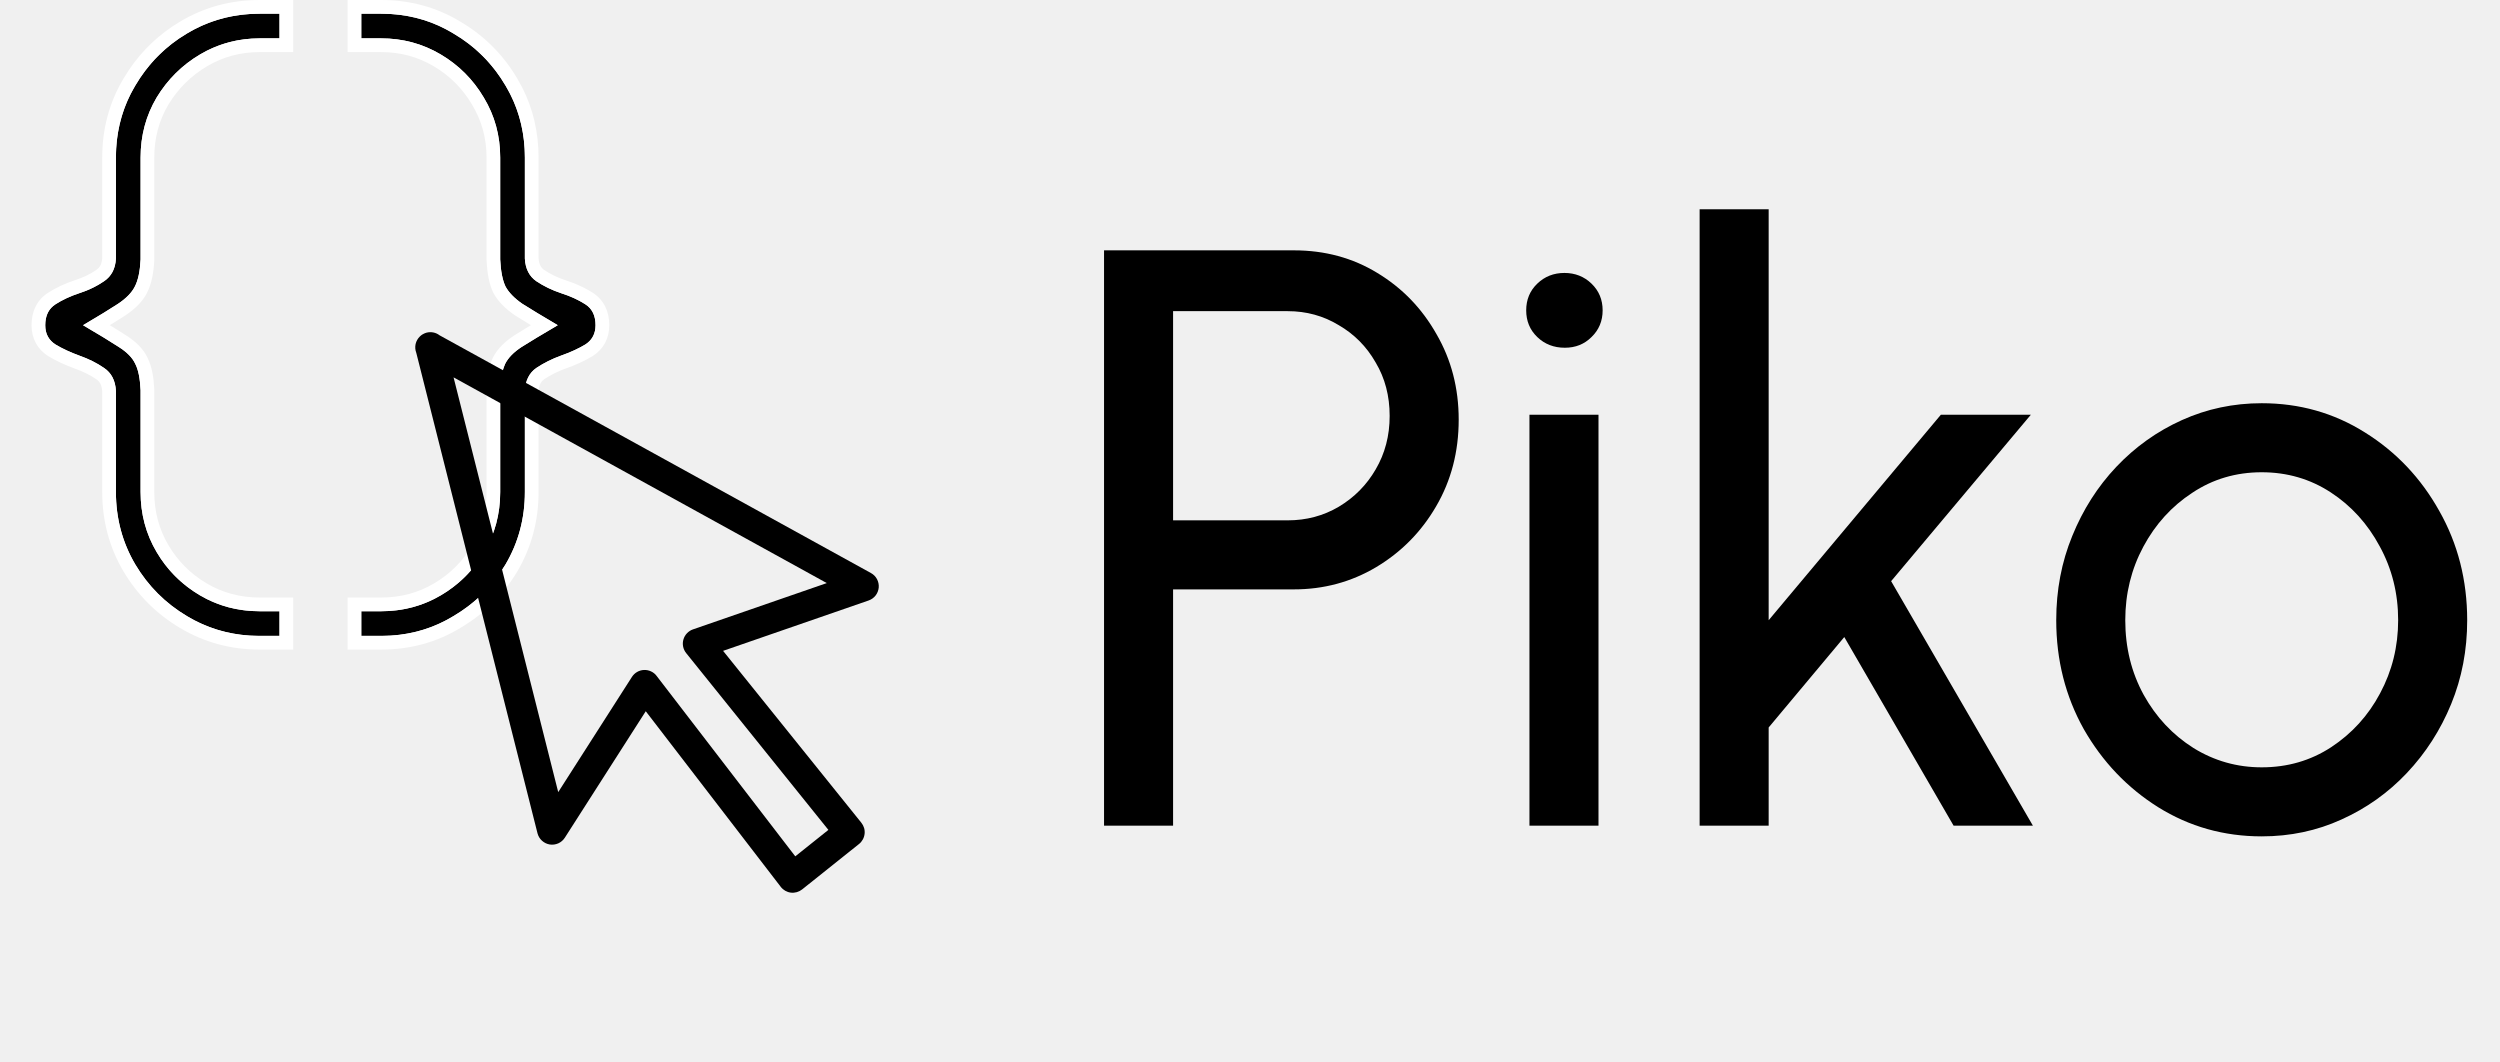
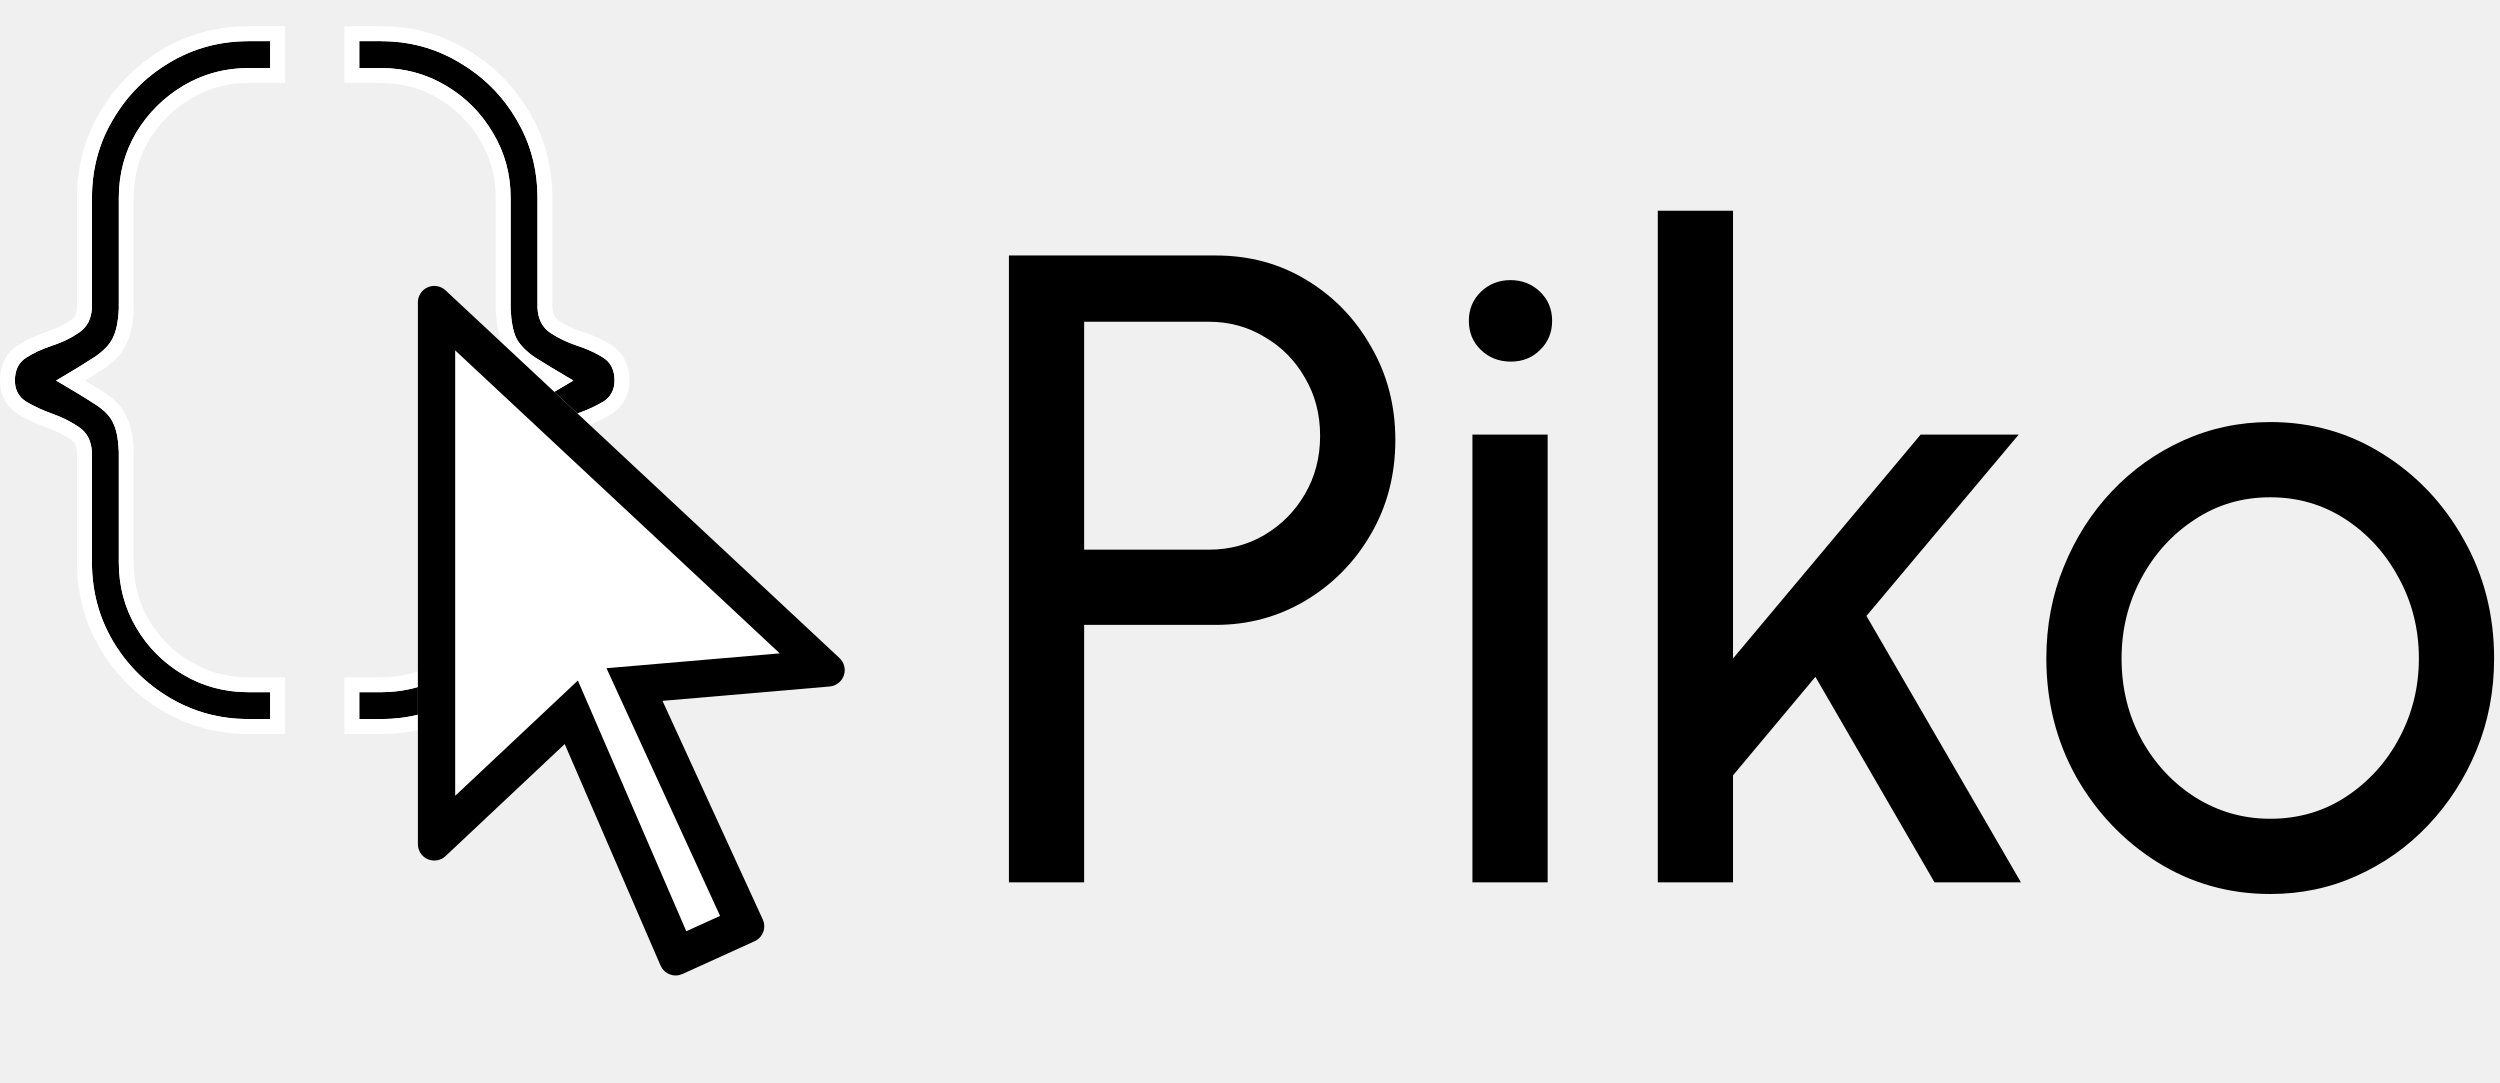
- <svg xmlns="http://www.w3.org/2000/svg" width="73" height="31" viewBox="0 0 73 31" fill="none">
-   <path d="M10.55 18.568V17.848H11.126C11.766 17.848 12.35 17.692 12.878 17.38C13.406 17.068 13.826 16.648 14.138 16.12C14.45 15.592 14.606 15.008 14.606 14.368V11.392C14.622 11.048 14.67 10.792 14.75 10.624C14.838 10.448 14.998 10.284 15.23 10.132C15.47 9.98 15.822 9.768 16.286 9.496C15.838 9.232 15.494 9.024 15.254 8.872C15.022 8.712 14.858 8.544 14.762 8.368C14.674 8.184 14.622 7.92 14.606 7.576V4.6C14.606 3.96 14.446 3.376 14.126 2.848C13.814 2.32 13.394 1.9 12.866 1.588C12.338 1.276 11.758 1.12 11.126 1.12H10.55V0.4H11.126C11.902 0.4 12.606 0.592 13.238 0.976C13.878 1.352 14.386 1.86 14.762 2.5C15.138 3.132 15.326 3.832 15.326 4.6V7.552C15.342 7.848 15.454 8.068 15.662 8.212C15.878 8.356 16.118 8.472 16.382 8.56C16.654 8.648 16.89 8.756 17.09 8.884C17.29 9.012 17.39 9.216 17.39 9.496C17.39 9.744 17.29 9.932 17.09 10.06C16.89 10.18 16.654 10.288 16.382 10.384C16.118 10.48 15.878 10.6 15.662 10.744C15.454 10.888 15.342 11.112 15.326 11.416V14.368C15.326 15.136 15.138 15.84 14.762 16.48C14.386 17.112 13.878 17.616 13.238 17.992C12.606 18.376 11.902 18.568 11.126 18.568H10.55Z" fill="black" />
-   <path d="M7.585 18.568C6.809 18.568 6.101 18.376 5.461 17.992C4.829 17.616 4.325 17.112 3.949 16.48C3.573 15.84 3.385 15.136 3.385 14.368V11.416C3.369 11.112 3.253 10.888 3.037 10.744C2.829 10.6 2.589 10.48 2.317 10.384C2.053 10.288 1.821 10.18 1.621 10.06C1.421 9.932 1.321 9.744 1.321 9.496C1.321 9.216 1.421 9.012 1.621 8.884C1.821 8.756 2.053 8.648 2.317 8.56C2.589 8.472 2.829 8.356 3.037 8.212C3.253 8.068 3.369 7.848 3.385 7.552V4.6C3.385 3.832 3.573 3.132 3.949 2.5C4.325 1.86 4.829 1.352 5.461 0.976C6.101 0.592 6.809 0.4 7.585 0.4H8.161V1.12H7.585C6.953 1.12 6.373 1.276 5.845 1.588C5.317 1.9 4.893 2.32 4.573 2.848C4.261 3.376 4.105 3.96 4.105 4.6V7.576C4.089 7.92 4.033 8.184 3.937 8.368C3.849 8.544 3.685 8.712 3.445 8.872C3.213 9.024 2.873 9.232 2.425 9.496C2.889 9.768 3.237 9.98 3.469 10.132C3.709 10.284 3.869 10.448 3.949 10.624C4.037 10.792 4.089 11.048 4.105 11.392V14.368C4.105 15.008 4.261 15.592 4.573 16.12C4.885 16.648 5.305 17.068 5.833 17.38C6.361 17.692 6.945 17.848 7.585 17.848H8.161V18.568H7.585Z" fill="black" />
-   <path d="M15.326 14.368V11.416C15.342 11.112 15.454 10.888 15.662 10.744C15.878 10.6 16.118 10.48 16.382 10.384C16.654 10.288 16.89 10.181 17.09 10.06L17.295 10.403C17.068 10.54 16.807 10.659 16.515 10.762L16.514 10.761C16.282 10.845 16.075 10.951 15.89 11.073L15.83 11.126C15.775 11.187 15.735 11.278 15.726 11.43V14.368C15.726 15.205 15.52 15.979 15.107 16.683L15.106 16.685C14.696 17.373 14.14 17.924 13.445 18.333L13.446 18.334C12.748 18.758 11.972 18.968 11.127 18.968H10.15V17.448H11.127V17.849H10.55V18.568H11.127L11.414 18.56C12.077 18.518 12.685 18.328 13.238 17.992C13.798 17.663 14.257 17.236 14.615 16.711L14.762 16.48C15.138 15.841 15.326 15.136 15.326 14.368ZM14.207 14.368V11.374C14.223 11.014 14.274 10.693 14.389 10.452L14.392 10.445C14.522 10.185 14.743 9.974 15.011 9.798L15.016 9.794C15.147 9.711 15.309 9.611 15.502 9.495C15.321 9.386 15.167 9.29 15.04 9.21L15.034 9.206L15.027 9.201C14.763 9.019 14.546 8.808 14.411 8.56L14.406 8.551L14.401 8.541C14.279 8.287 14.224 7.96 14.207 7.595V4.601C14.207 4.031 14.064 3.519 13.784 3.056L13.782 3.052C13.504 2.582 13.133 2.21 12.663 1.933C12.198 1.658 11.689 1.521 11.127 1.521H10.15V0H11.127V0.4H10.55V1.12H11.127C11.758 1.12 12.338 1.276 12.866 1.588C13.394 1.9 13.815 2.321 14.127 2.849C14.446 3.377 14.606 3.961 14.606 4.601V7.576C14.622 7.92 14.674 8.184 14.762 8.368C14.858 8.544 15.022 8.712 15.254 8.872C15.494 9.024 15.838 9.232 16.286 9.496C15.822 9.768 15.47 9.98 15.23 10.132C14.998 10.284 14.838 10.448 14.751 10.624L14.696 10.767C14.648 10.926 14.618 11.135 14.606 11.393V14.368C14.606 15.008 14.45 15.592 14.138 16.12L14.016 16.314C13.72 16.752 13.34 17.107 12.878 17.38L12.677 17.49C12.271 17.695 11.833 17.811 11.364 17.841L11.127 17.849V17.448C11.698 17.448 12.211 17.31 12.674 17.036C13.144 16.759 13.516 16.387 13.793 15.917C14.067 15.453 14.207 14.94 14.207 14.368ZM17.39 9.496C17.39 9.251 17.314 9.064 17.161 8.936L17.09 8.884C16.94 8.788 16.77 8.703 16.58 8.63L16.382 8.561C16.118 8.473 15.878 8.356 15.662 8.212C15.454 8.068 15.342 7.848 15.326 7.552V4.601C15.326 3.929 15.182 3.308 14.894 2.74L14.762 2.5C14.433 1.94 14.003 1.481 13.472 1.123L13.238 0.977C12.685 0.641 12.077 0.451 11.414 0.409L11.127 0.4V0C11.969 6.06761e-05 12.744 0.209 13.44 0.631C14.138 1.041 14.695 1.598 15.106 2.296L15.252 2.561C15.569 3.186 15.726 3.869 15.726 4.601V7.537C15.738 7.725 15.8 7.818 15.884 7.879L16.027 7.968C16.173 8.051 16.332 8.122 16.505 8.18L16.723 8.257C16.935 8.339 17.131 8.435 17.306 8.547C17.643 8.763 17.791 9.108 17.791 9.496C17.791 9.873 17.627 10.192 17.306 10.398L17.296 10.403L17.09 10.06C17.265 9.948 17.363 9.79 17.385 9.586L17.39 9.496Z" fill="white" />
-   <path d="M2.985 14.368V11.43C2.973 11.233 2.906 11.138 2.816 11.077L2.81 11.073C2.635 10.952 2.427 10.848 2.184 10.762L2.18 10.76C1.897 10.657 1.641 10.539 1.416 10.403L1.406 10.398C1.085 10.192 0.921 9.873 0.921 9.496C0.921 9.108 1.069 8.763 1.406 8.547C1.638 8.398 1.901 8.277 2.191 8.181L2.194 8.18C2.433 8.102 2.638 8.003 2.81 7.884L2.88 7.825C2.939 7.764 2.976 7.676 2.985 7.537V4.601C2.985 3.765 3.19 2.994 3.604 2.298L3.765 2.043C4.155 1.464 4.652 0.992 5.255 0.633C5.96 0.21 6.74 0 7.585 0V0.4L7.297 0.409C6.633 0.451 6.021 0.641 5.461 0.977L5.23 1.123C4.705 1.481 4.279 1.94 3.95 2.5L3.817 2.74C3.529 3.308 3.385 3.929 3.385 4.601V7.552C3.369 7.848 3.253 8.068 3.038 8.212L2.875 8.315C2.708 8.413 2.521 8.495 2.317 8.561C2.053 8.648 1.821 8.756 1.622 8.884L1.551 8.936C1.398 9.064 1.322 9.251 1.322 9.496L1.326 9.586C1.347 9.79 1.446 9.948 1.622 10.06C1.821 10.18 2.053 10.288 2.317 10.384C2.589 10.48 2.83 10.6 3.038 10.744C3.253 10.888 3.369 11.112 3.385 11.416V14.368C3.385 15.136 3.574 15.841 3.95 16.48C4.326 17.112 4.83 17.616 5.461 17.992C6.021 18.328 6.633 18.518 7.297 18.56L7.585 18.568H8.162V17.849H7.585V17.448H8.561V18.968H7.585C6.74 18.968 5.961 18.758 5.256 18.335V18.336C4.567 17.926 4.016 17.374 3.606 16.685L3.604 16.683C3.191 15.979 2.985 15.205 2.985 14.368ZM4.105 14.368V11.393C4.089 11.049 4.038 10.792 3.95 10.624C3.87 10.448 3.709 10.284 3.469 10.132C3.237 9.98 2.889 9.768 2.425 9.496C2.649 9.364 2.846 9.247 3.016 9.143L3.446 8.872C3.686 8.712 3.849 8.544 3.937 8.368C4.033 8.184 4.089 7.92 4.105 7.576V4.601C4.105 3.961 4.262 3.377 4.574 2.849C4.894 2.321 5.317 1.9 5.845 1.588C6.307 1.315 6.809 1.162 7.351 1.128L7.585 1.12H8.162V0.4H7.585V0H8.561V1.521H7.585C7.023 1.521 6.514 1.658 6.049 1.933C5.579 2.211 5.202 2.584 4.916 3.056C4.643 3.518 4.505 4.031 4.505 4.601V7.595C4.488 7.96 4.427 8.288 4.294 8.546L4.295 8.547C4.165 8.807 3.94 9.023 3.667 9.205L3.665 9.207C3.54 9.289 3.386 9.384 3.205 9.495C3.395 9.611 3.555 9.71 3.683 9.794C3.96 9.969 4.19 10.186 4.314 10.459H4.313C4.435 10.703 4.489 11.021 4.505 11.374V14.368C4.505 14.94 4.644 15.453 4.917 15.917C5.195 16.387 5.567 16.759 6.037 17.036C6.5 17.31 7.014 17.448 7.585 17.448V17.849L7.348 17.841C6.879 17.812 6.44 17.695 6.034 17.49L5.833 17.38C5.372 17.107 4.992 16.752 4.696 16.314L4.574 16.12C4.262 15.592 4.105 15.008 4.105 14.368Z" fill="white" />
-   <path d="M12.454 9.714C12.421 9.723 12.39 9.736 12.361 9.752C12.349 9.758 12.338 9.764 12.327 9.771C12.321 9.775 12.315 9.78 12.308 9.784C12.303 9.788 12.297 9.792 12.292 9.797C12.287 9.801 12.281 9.806 12.276 9.811C12.271 9.815 12.266 9.82 12.261 9.824C12.198 9.885 12.154 9.963 12.135 10.048C12.117 10.134 12.124 10.223 12.156 10.305L15.695 24.332C15.716 24.415 15.761 24.49 15.825 24.548C15.888 24.606 15.967 24.645 16.052 24.659C16.136 24.672 16.223 24.661 16.302 24.626C16.38 24.591 16.447 24.533 16.493 24.461L18.856 20.768L22.798 25.896C22.833 25.942 22.878 25.981 22.928 26.01C22.979 26.039 23.035 26.058 23.093 26.065C23.151 26.072 23.21 26.067 23.267 26.051C23.323 26.035 23.375 26.008 23.421 25.972L25.083 24.645C25.129 24.609 25.166 24.564 25.194 24.513C25.222 24.463 25.24 24.407 25.246 24.349C25.253 24.292 25.248 24.233 25.232 24.178C25.215 24.122 25.188 24.07 25.152 24.025L21.114 19.005L25.364 17.534C25.444 17.506 25.515 17.456 25.567 17.389C25.62 17.321 25.651 17.24 25.659 17.155C25.666 17.071 25.648 16.985 25.608 16.91C25.568 16.835 25.507 16.774 25.432 16.733L12.834 9.79C12.781 9.749 12.719 9.721 12.653 9.708C12.587 9.695 12.519 9.697 12.454 9.714ZM13.244 11.019L24.142 17.026L20.235 18.378C20.168 18.401 20.108 18.44 20.06 18.491C20.011 18.542 19.976 18.604 19.956 18.672C19.936 18.74 19.933 18.811 19.947 18.88C19.961 18.949 19.991 19.014 20.035 19.069L24.189 24.233L23.222 25.005L19.172 19.735C19.13 19.678 19.074 19.634 19.009 19.604C18.945 19.574 18.875 19.56 18.805 19.563C18.734 19.566 18.665 19.586 18.604 19.621C18.543 19.656 18.491 19.706 18.453 19.765L16.3 23.13L13.244 11.019Z" fill="black" />
-   <path d="M66.042 24.422C64.938 24.422 63.93 24.138 63.018 23.57C62.114 23.002 61.39 22.242 60.846 21.29C60.31 20.33 60.042 19.27 60.042 18.11C60.042 17.23 60.198 16.41 60.51 15.65C60.822 14.882 61.25 14.21 61.794 13.634C62.346 13.05 62.986 12.594 63.714 12.266C64.442 11.938 65.218 11.774 66.042 11.774C67.146 11.774 68.15 12.058 69.054 12.626C69.966 13.194 70.69 13.958 71.226 14.918C71.77 15.878 72.042 16.942 72.042 18.11C72.042 18.982 71.886 19.798 71.574 20.558C71.262 21.318 70.83 21.99 70.278 22.574C69.734 23.15 69.098 23.602 68.37 23.93C67.65 24.258 66.874 24.422 66.042 24.422ZM66.042 22.406C66.794 22.406 67.47 22.21 68.07 21.818C68.678 21.418 69.154 20.894 69.498 20.246C69.85 19.59 70.026 18.878 70.026 18.11C70.026 17.326 69.846 16.606 69.486 15.95C69.134 15.294 68.658 14.77 68.058 14.378C67.458 13.986 66.786 13.79 66.042 13.79C65.29 13.79 64.614 13.99 64.014 14.39C63.414 14.782 62.938 15.306 62.586 15.962C62.234 16.618 62.058 17.334 62.058 18.11C62.058 18.91 62.238 19.638 62.598 20.294C62.958 20.942 63.442 21.458 64.05 21.842C64.658 22.218 65.322 22.406 66.042 22.406Z" fill="black" />
-   <path d="M59.361 24.11H57.045L53.853 18.602L51.645 21.242V24.11H49.629V6.11H51.645V18.11L56.673 12.11H59.301L55.221 16.97L59.361 24.11Z" fill="black" />
-   <path d="M44.66 12.11H46.676V24.11H44.66V12.11ZM45.693 10.154C45.373 10.154 45.105 10.05 44.889 9.842C44.672 9.634 44.565 9.374 44.565 9.062C44.565 8.75 44.672 8.49 44.889 8.282C45.105 8.074 45.368 7.97 45.681 7.97C45.992 7.97 46.257 8.074 46.472 8.282C46.688 8.49 46.797 8.75 46.797 9.062C46.797 9.374 46.688 9.634 46.472 9.842C46.264 10.05 46.005 10.154 45.693 10.154Z" fill="black" />
-   <path d="M32.238 24.11V7.31H37.782C38.686 7.31 39.498 7.53 40.218 7.97C40.946 8.41 41.522 9.006 41.946 9.758C42.378 10.502 42.594 11.334 42.594 12.254C42.594 13.19 42.374 14.034 41.934 14.786C41.502 15.53 40.918 16.122 40.182 16.562C39.454 16.994 38.654 17.21 37.782 17.21H34.254V24.11H32.238ZM34.254 15.194H37.602C38.146 15.194 38.642 15.062 39.09 14.798C39.546 14.526 39.906 14.162 40.17 13.706C40.442 13.242 40.578 12.722 40.578 12.146C40.578 11.562 40.442 11.042 40.17 10.586C39.906 10.122 39.546 9.758 39.09 9.494C38.642 9.222 38.146 9.086 37.602 9.086H34.254V15.194Z" fill="black" />
+ <svg xmlns="http://www.w3.org/2000/svg" width="67" height="29" viewBox="0 0 67 29" fill="none">
+   <path d="M9.629 19.271V18.551H10.205C10.845 18.551 11.429 18.395 11.957 18.083C12.485 17.771 12.905 17.351 13.217 16.823C13.529 16.295 13.685 15.711 13.685 15.071V12.095C13.701 11.751 13.749 11.495 13.829 11.327C13.917 11.151 14.077 10.987 14.309 10.835C14.549 10.683 14.901 10.471 15.365 10.199C14.917 9.935 14.573 9.727 14.333 9.575C14.101 9.415 13.937 9.247 13.841 9.071C13.753 8.887 13.701 8.623 13.685 8.279V5.303C13.685 4.663 13.525 4.079 13.205 3.551C12.893 3.023 12.473 2.603 11.945 2.291C11.417 1.979 10.837 1.823 10.205 1.823H9.629V1.103H10.205C10.981 1.103 11.685 1.295 12.317 1.679C12.957 2.055 13.465 2.563 13.841 3.203C14.217 3.835 14.405 4.535 14.405 5.303V8.255C14.421 8.551 14.533 8.771 14.741 8.915C14.957 9.059 15.197 9.175 15.461 9.263C15.733 9.351 15.969 9.459 16.169 9.587C16.369 9.715 16.469 9.919 16.469 10.199C16.469 10.447 16.369 10.635 16.169 10.763C15.969 10.883 15.733 10.991 15.461 11.087C15.197 11.183 14.957 11.303 14.741 11.447C14.533 11.591 14.421 11.815 14.405 12.119V15.071C14.405 15.839 14.217 16.543 13.841 17.183C13.465 17.815 12.957 18.319 12.317 18.695C11.685 19.079 10.981 19.271 10.205 19.271H9.629Z" fill="black" />
+   <path d="M6.664 19.271C5.888 19.271 5.18 19.079 4.54 18.695C3.908 18.319 3.404 17.815 3.028 17.183C2.652 16.543 2.464 15.839 2.464 15.071V12.119C2.448 11.815 2.332 11.591 2.116 11.447C1.908 11.303 1.668 11.183 1.396 11.087C1.132 10.991 0.9 10.883 0.7 10.763C0.5 10.635 0.4 10.447 0.4 10.199C0.4 9.919 0.5 9.715 0.7 9.587C0.9 9.459 1.132 9.351 1.396 9.263C1.668 9.175 1.908 9.059 2.116 8.915C2.332 8.771 2.448 8.551 2.464 8.255V5.303C2.464 4.535 2.652 3.835 3.028 3.203C3.404 2.563 3.908 2.055 4.54 1.679C5.18 1.295 5.888 1.103 6.664 1.103H7.24V1.823H6.664C6.032 1.823 5.452 1.979 4.924 2.291C4.396 2.603 3.972 3.023 3.652 3.551C3.34 4.079 3.184 4.663 3.184 5.303V8.279C3.168 8.623 3.112 8.887 3.016 9.071C2.928 9.247 2.764 9.415 2.524 9.575C2.292 9.727 1.952 9.935 1.504 10.199C1.968 10.471 2.316 10.683 2.548 10.835C2.788 10.987 2.948 11.151 3.028 11.327C3.116 11.495 3.168 11.751 3.184 12.095V15.071C3.184 15.711 3.34 16.295 3.652 16.823C3.964 17.351 4.384 17.771 4.912 18.083C5.44 18.395 6.024 18.551 6.664 18.551H7.24V19.271H6.664Z" fill="black" />
+   <path d="M14.404 15.071V12.119C14.42 11.815 14.533 11.591 14.74 11.447C14.956 11.303 15.197 11.182 15.461 11.086C15.733 10.991 15.969 10.883 16.169 10.763L16.374 11.106C16.146 11.242 15.885 11.361 15.594 11.464L15.593 11.463C15.361 11.548 15.153 11.653 14.969 11.776L14.908 11.829C14.854 11.889 14.814 11.981 14.805 12.132V15.071C14.805 15.907 14.599 16.682 14.185 17.385L14.185 17.387C13.775 18.076 13.219 18.626 12.523 19.036L12.524 19.037C11.827 19.46 11.05 19.67 10.205 19.67H9.229V18.151H10.205V18.551H9.629V19.271H10.205L10.492 19.262C11.155 19.22 11.763 19.031 12.316 18.695C12.876 18.366 13.335 17.939 13.693 17.414L13.841 17.183C14.217 16.543 14.404 15.839 14.404 15.071ZM13.285 15.071V12.077C13.302 11.717 13.353 11.396 13.468 11.155L13.471 11.148C13.601 10.888 13.822 10.676 14.09 10.501L14.095 10.497C14.226 10.414 14.388 10.314 14.581 10.198C14.4 10.088 14.246 9.993 14.119 9.913L14.112 9.909L14.105 9.904C13.842 9.722 13.625 9.511 13.489 9.262L13.484 9.253L13.479 9.244C13.358 8.989 13.302 8.663 13.285 8.297V5.303C13.285 4.734 13.143 4.221 12.862 3.758L12.86 3.754C12.583 3.284 12.211 2.913 11.741 2.635C11.277 2.361 10.768 2.223 10.205 2.223H9.229V0.703H10.205V1.103H9.629V1.823H10.205C10.837 1.823 11.416 1.979 11.944 2.291C12.472 2.603 12.893 3.023 13.205 3.551C13.525 4.079 13.685 4.663 13.685 5.303V8.279C13.701 8.623 13.753 8.887 13.841 9.071C13.937 9.247 14.101 9.415 14.333 9.575C14.573 9.727 14.916 9.935 15.364 10.199C14.9 10.471 14.549 10.682 14.309 10.835C14.077 10.986 13.917 11.151 13.829 11.327L13.774 11.469C13.726 11.628 13.697 11.837 13.685 12.095V15.071C13.685 15.711 13.529 16.295 13.217 16.823L13.095 17.016C12.798 17.454 12.419 17.81 11.957 18.082L11.756 18.193C11.35 18.398 10.912 18.514 10.442 18.544L10.205 18.551V18.151C10.777 18.151 11.29 18.012 11.753 17.739C12.223 17.461 12.594 17.089 12.872 16.62C13.146 16.156 13.285 15.643 13.285 15.071ZM16.469 10.199C16.469 9.954 16.392 9.767 16.239 9.638L16.169 9.586C16.019 9.49 15.849 9.406 15.658 9.333L15.461 9.263C15.197 9.175 14.956 9.059 14.74 8.915C14.533 8.771 14.42 8.55 14.404 8.254V5.303C14.404 4.631 14.261 4.011 13.973 3.443L13.841 3.203C13.512 2.643 13.082 2.184 12.551 1.826L12.316 1.679C11.763 1.343 11.155 1.154 10.492 1.112L10.205 1.103V0.703C11.048 0.703 11.822 0.912 12.519 1.333C13.217 1.744 13.774 2.301 14.185 2.999L14.33 3.263C14.647 3.889 14.805 4.571 14.805 5.303V8.24C14.816 8.428 14.879 8.521 14.963 8.582L15.105 8.67C15.252 8.754 15.411 8.824 15.584 8.882L15.802 8.959C16.014 9.041 16.209 9.137 16.385 9.25C16.722 9.465 16.869 9.811 16.869 10.199C16.869 10.576 16.706 10.895 16.385 11.1L16.375 11.106L16.169 10.763C16.344 10.651 16.442 10.493 16.464 10.289L16.469 10.199Z" fill="white" />
+   <path d="M2.063 15.071V12.132C2.052 11.935 1.985 11.84 1.895 11.78L1.889 11.776C1.714 11.655 1.506 11.55 1.263 11.464L1.259 11.462C0.976 11.359 0.72 11.241 0.494 11.106L0.484 11.1C0.163 10.895 0 10.576 0 10.199C2.56701e-05 9.811 0.147 9.465 0.484 9.25C0.716 9.101 0.979 8.98 1.27 8.883L1.272 8.882C1.512 8.805 1.717 8.706 1.889 8.586L1.959 8.528C2.017 8.466 2.055 8.379 2.063 8.24V5.303C2.063 4.467 2.269 3.697 2.683 3L2.844 2.746C3.233 2.166 3.73 1.695 4.334 1.335C5.039 0.913 5.819 0.703 6.664 0.703V1.103L6.376 1.112C5.712 1.154 5.1 1.343 4.54 1.679L4.309 1.826C3.784 2.183 3.357 2.643 3.028 3.203L2.896 3.443C2.608 4.011 2.464 4.631 2.464 5.303V8.254C2.448 8.55 2.332 8.771 2.116 8.915L1.954 9.018C1.786 9.116 1.599 9.197 1.396 9.263C1.132 9.351 0.9 9.459 0.7 9.586L0.63 9.638C0.477 9.767 0.4 9.954 0.4 10.199L0.404 10.289C0.426 10.493 0.525 10.651 0.7 10.763C0.9 10.883 1.132 10.991 1.396 11.086C1.668 11.182 1.908 11.303 2.116 11.447C2.332 11.591 2.448 11.815 2.464 12.119V15.071C2.464 15.839 2.652 16.543 3.028 17.183C3.404 17.815 3.908 18.319 4.54 18.695C5.1 19.031 5.712 19.22 6.376 19.262L6.664 19.271H7.24V18.551H6.664V18.151H7.64V19.67H6.664C5.819 19.67 5.04 19.46 4.335 19.038V19.039C3.646 18.628 3.095 18.076 2.685 17.387L2.683 17.385C2.269 16.682 2.063 15.907 2.063 15.071ZM3.184 15.071V12.095C3.168 11.751 3.116 11.495 3.028 11.327C2.948 11.151 2.788 10.986 2.548 10.835C2.316 10.682 1.968 10.471 1.504 10.199C1.728 10.067 1.925 9.949 2.095 9.845L2.524 9.575C2.764 9.415 2.928 9.247 3.016 9.071C3.112 8.887 3.168 8.623 3.184 8.279V5.303C3.184 4.663 3.34 4.079 3.652 3.551C3.972 3.023 4.396 2.603 4.924 2.291C5.386 2.018 5.888 1.865 6.43 1.831L6.664 1.823H7.24V1.103H6.664V0.703H7.64V2.223H6.664C6.101 2.223 5.592 2.361 5.128 2.635C4.657 2.913 4.28 3.286 3.994 3.758C3.722 4.221 3.584 4.733 3.584 5.303V8.297C3.567 8.663 3.506 8.991 3.373 9.249L3.374 9.25C3.244 9.51 3.019 9.726 2.746 9.908L2.743 9.91C2.619 9.991 2.465 10.087 2.283 10.198C2.474 10.314 2.634 10.413 2.762 10.497C3.038 10.672 3.269 10.889 3.393 11.162H3.392C3.513 11.405 3.568 11.724 3.584 12.077V15.071C3.584 15.643 3.722 16.156 3.996 16.62C4.274 17.09 4.645 17.461 5.115 17.739C5.579 18.013 6.092 18.151 6.664 18.151V18.551L6.427 18.544C5.957 18.514 5.519 18.398 5.112 18.193L4.912 18.082C4.45 17.81 4.071 17.454 3.774 17.016L3.652 16.823C3.34 16.295 3.184 15.711 3.184 15.071Z" fill="white" />
+   <path d="M18.106 26.143C18.053 26.143 18 26.133 17.948 26.114C17.838 26.071 17.751 25.987 17.703 25.878L15.135 19.942L11.94 22.944C11.812 23.065 11.625 23.096 11.463 23.027C11.304 22.958 11.199 22.798 11.199 22.623V8.103C11.199 7.928 11.302 7.77 11.463 7.699C11.623 7.63 11.811 7.661 11.94 7.782L22.5 17.637C22.627 17.756 22.671 17.939 22.615 18.103C22.558 18.268 22.41 18.383 22.236 18.398L17.756 18.783L20.442 24.641C20.49 24.746 20.495 24.868 20.454 24.978C20.413 25.088 20.332 25.175 20.226 25.224L18.289 26.104C18.23 26.129 18.17 26.143 18.106 26.143Z" fill="white" />
+   <path d="M11.463 7.699C11.623 7.63 11.811 7.661 11.94 7.781L22.5 17.637L22.544 17.685C22.636 17.801 22.664 17.96 22.615 18.102C22.558 18.267 22.41 18.383 22.237 18.398L17.755 18.783L20.442 24.641C20.49 24.745 20.496 24.868 20.455 24.977L20.416 25.056C20.371 25.129 20.306 25.188 20.226 25.224L18.289 26.104L18.2 26.133C18.169 26.14 18.138 26.143 18.106 26.143C18.079 26.142 18.053 26.141 18.027 26.136L17.949 26.113C17.866 26.081 17.796 26.026 17.746 25.955L17.703 25.878L15.134 19.941L11.94 22.944C11.829 23.05 11.671 23.086 11.525 23.048L11.463 23.027C11.323 22.967 11.226 22.837 11.204 22.688L11.199 22.623V8.103C11.199 7.927 11.302 7.77 11.463 7.699ZM12.199 21.328L15.487 18.238L18.393 24.957L19.298 24.546L16.254 17.908L20.897 17.51L12.199 9.391V21.328Z" fill="black" />
+   <path d="M60.842 23.959C59.738 23.959 58.73 23.675 57.818 23.107C56.914 22.539 56.19 21.779 55.646 20.827C55.11 19.867 54.842 18.807 54.842 17.647C54.842 16.767 54.998 15.947 55.31 15.187C55.622 14.419 56.05 13.747 56.594 13.171C57.146 12.587 57.786 12.131 58.514 11.803C59.242 11.475 60.018 11.311 60.842 11.311C61.946 11.311 62.95 11.595 63.854 12.163C64.766 12.731 65.49 13.495 66.026 14.455C66.57 15.415 66.842 16.479 66.842 17.647C66.842 18.519 66.686 19.335 66.374 20.095C66.062 20.855 65.63 21.527 65.078 22.111C64.534 22.687 63.898 23.139 63.17 23.467C62.45 23.795 61.674 23.959 60.842 23.959ZM60.842 21.943C61.594 21.943 62.27 21.747 62.87 21.355C63.478 20.955 63.954 20.431 64.298 19.783C64.65 19.127 64.826 18.415 64.826 17.647C64.826 16.863 64.646 16.143 64.286 15.487C63.934 14.831 63.458 14.307 62.858 13.915C62.258 13.523 61.586 13.327 60.842 13.327C60.09 13.327 59.414 13.527 58.814 13.927C58.214 14.319 57.738 14.843 57.386 15.499C57.034 16.155 56.858 16.871 56.858 17.647C56.858 18.447 57.038 19.175 57.398 19.831C57.758 20.479 58.242 20.995 58.85 21.379C59.458 21.755 60.122 21.943 60.842 21.943Z" fill="black" />
+   <path d="M54.161 23.647H51.845L48.653 18.139L46.445 20.779V23.647H44.429V5.647H46.445V17.647L51.473 11.647H54.101L50.021 16.507L54.161 23.647Z" fill="black" />
+   <path d="M39.461 11.647H41.477V23.647H39.461V11.647ZM40.493 9.691C40.173 9.691 39.905 9.587 39.689 9.379C39.473 9.171 39.365 8.911 39.365 8.599C39.365 8.287 39.473 8.027 39.689 7.819C39.905 7.611 40.169 7.507 40.481 7.507C40.793 7.507 41.057 7.611 41.273 7.819C41.489 8.027 41.597 8.287 41.597 8.599C41.597 8.911 41.489 9.171 41.273 9.379C41.065 9.587 40.805 9.691 40.493 9.691Z" fill="black" />
+   <path d="M27.039 23.647V6.847H32.583C33.487 6.847 34.299 7.067 35.019 7.507C35.747 7.947 36.323 8.543 36.747 9.295C37.179 10.039 37.395 10.871 37.395 11.791C37.395 12.727 37.175 13.571 36.735 14.323C36.303 15.067 35.719 15.659 34.983 16.099C34.255 16.531 33.455 16.747 32.583 16.747H29.055V23.647H27.039ZM29.055 14.731H32.403C32.947 14.731 33.443 14.599 33.891 14.335C34.347 14.063 34.707 13.699 34.971 13.243C35.243 12.779 35.379 12.259 35.379 11.683C35.379 11.099 35.243 10.579 34.971 10.123C34.707 9.659 34.347 9.295 33.891 9.031C33.443 8.759 32.947 8.623 32.403 8.623H29.055V14.731Z" fill="black" />
</svg>
